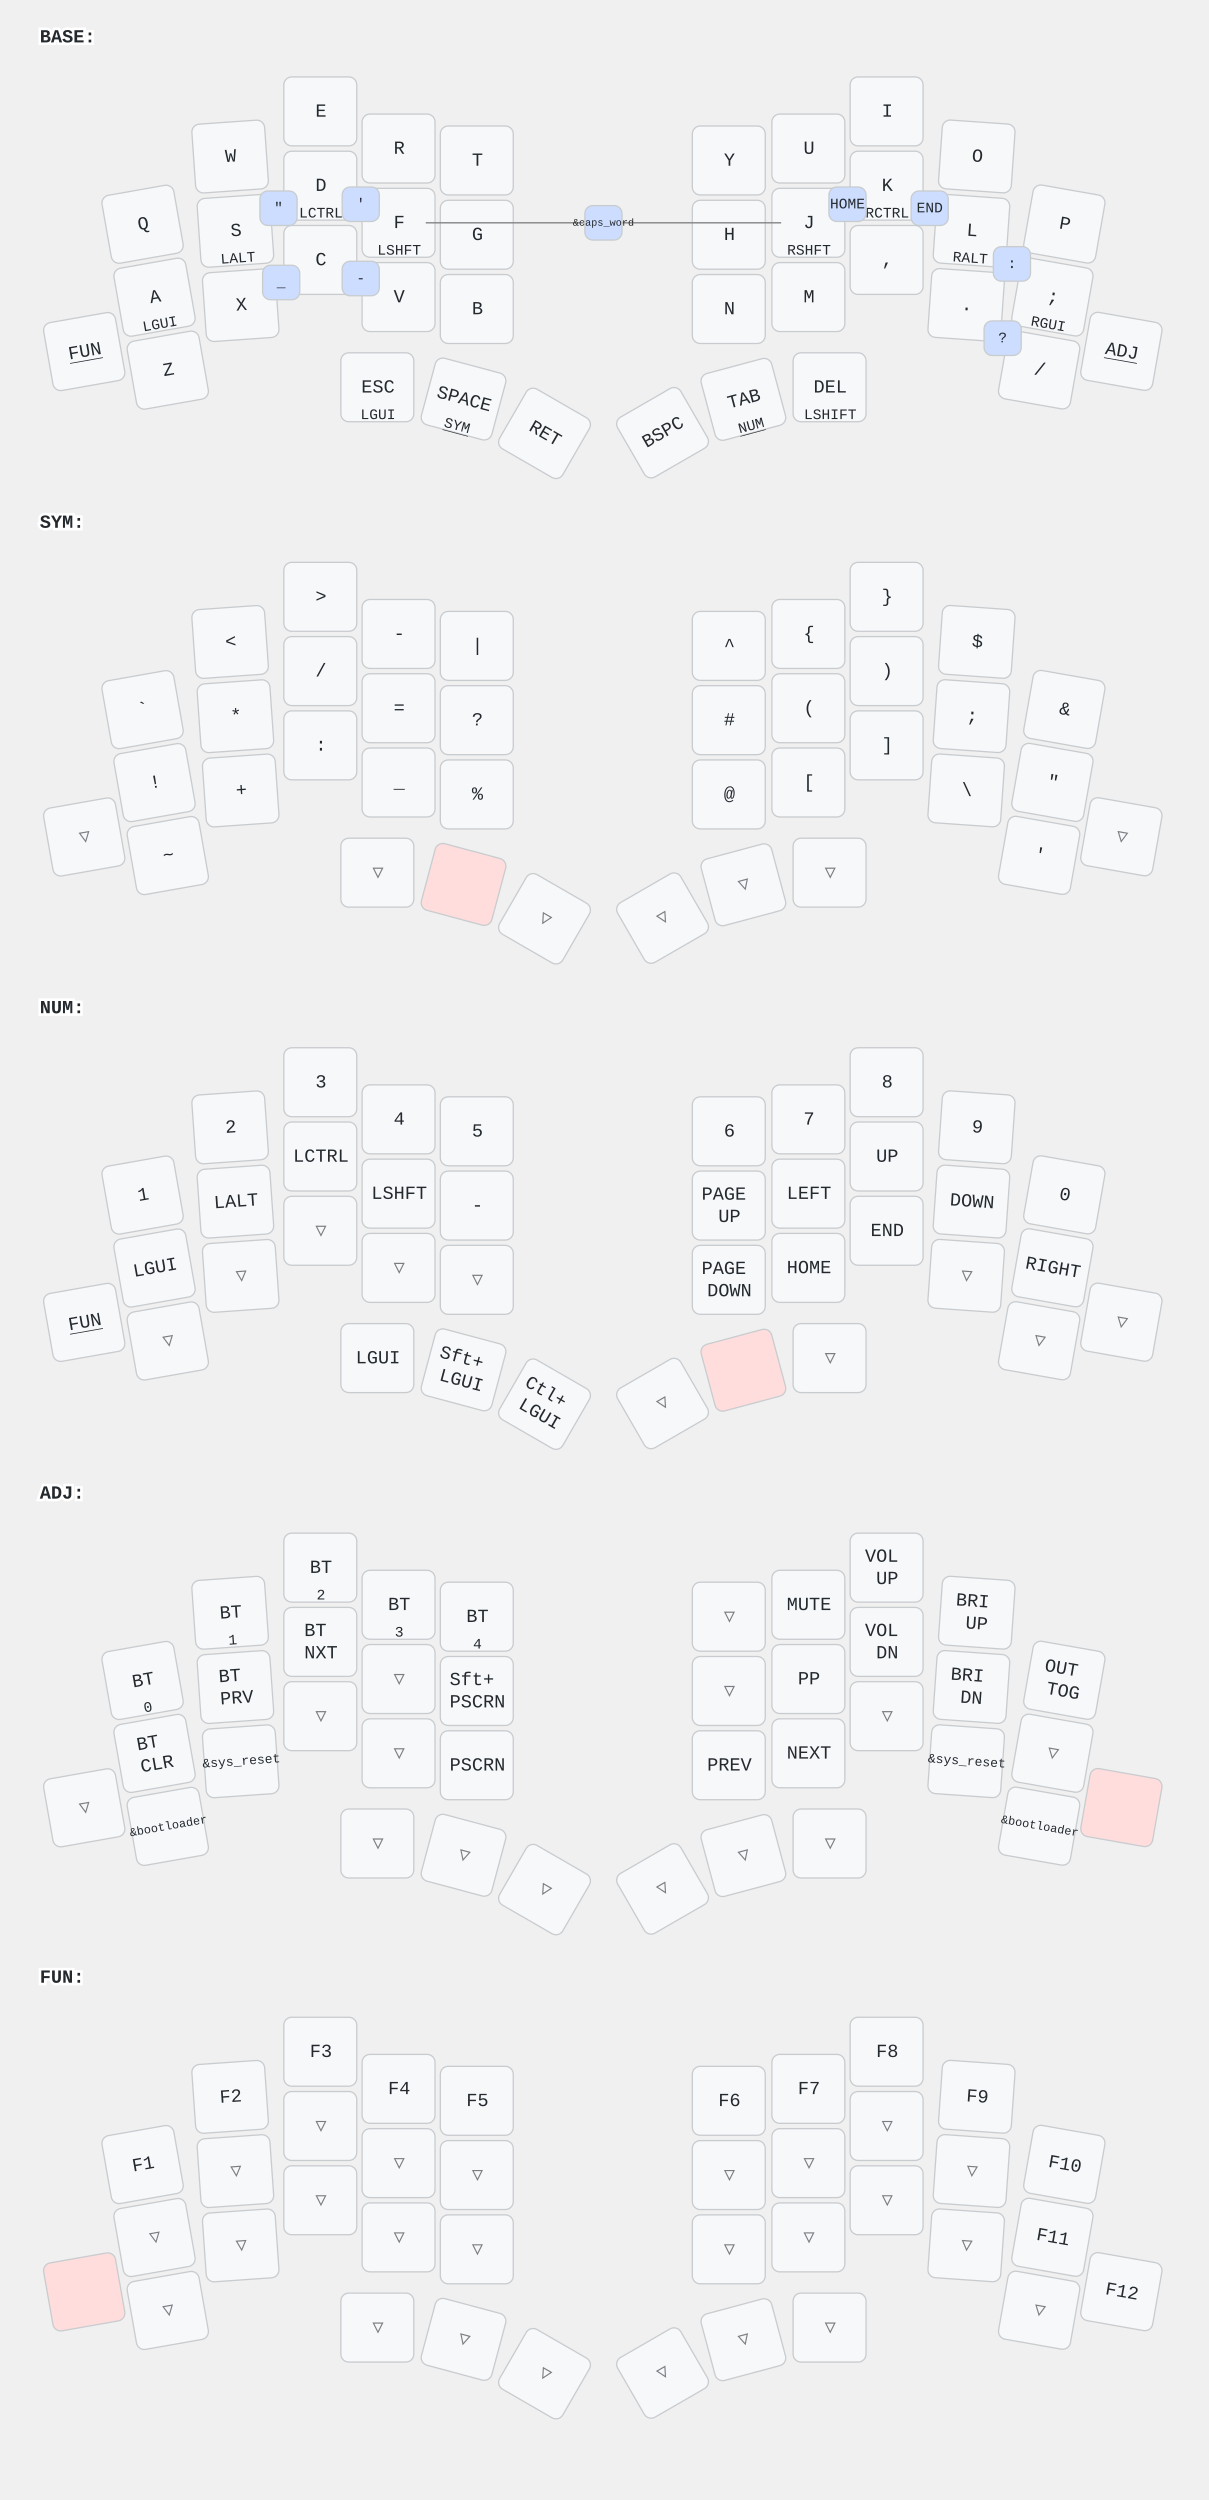
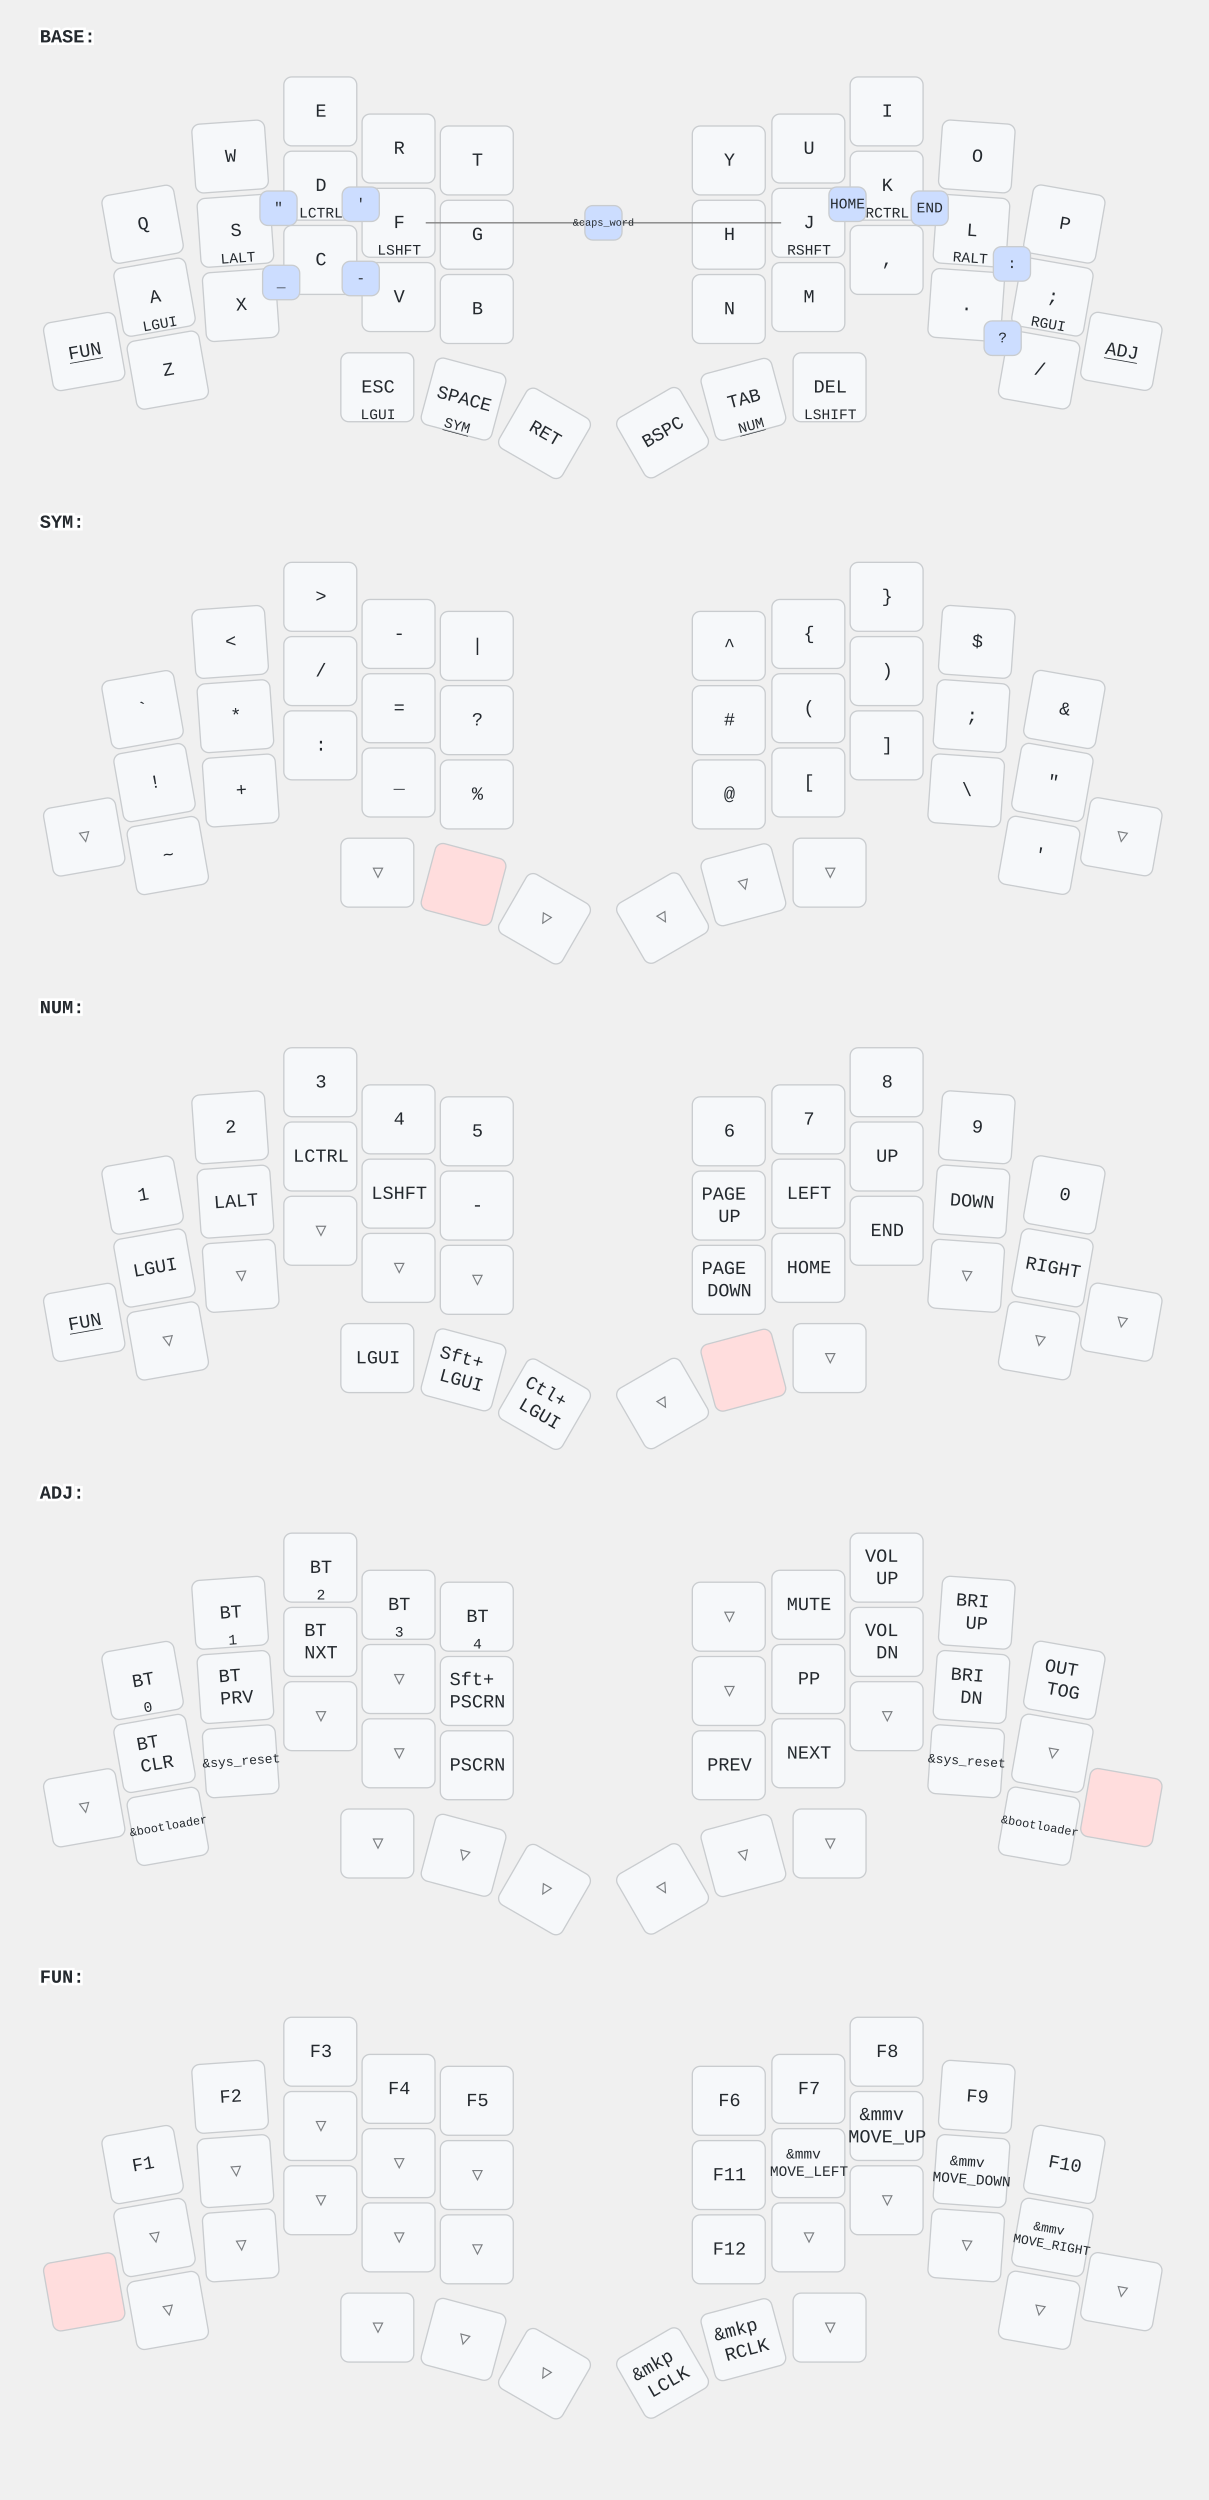
<svg xmlns="http://www.w3.org/2000/svg" width="911" height="1885" viewBox="0 0 911 1885" class="keymap">
  <style>/* inherit to force styles through use tags */
svg path {
    fill: inherit;
}

/* font and background color specifications */
svg.keymap {
    font-family: SFMono-Regular,Consolas,Liberation Mono,Menlo,monospace;
    font-size: 14px;
    font-kerning: normal;
    text-rendering: optimizeLegibility;
    fill: #24292e;
}

/* default key styling */
rect.key {
    fill: #f6f8fa;
}

rect.key, rect.combo {
    stroke: #c9cccf;
    stroke-width: 1;
}

/* default key side styling, only used is draw_key_sides is set */
rect.side {
    filter: brightness(90%);
}

/* color accent for combo boxes */
rect.combo, rect.combo-separate {
    fill: #cdf;
}

/* color accent for held keys */
rect.held, rect.combo.held {
    fill: #fdd;
}

/* color accent for ghost (optional) keys */
rect.ghost, rect.combo.ghost {
    stroke-dasharray: 4, 4;
    stroke-width: 2;
}

text {
    text-anchor: middle;
    dominant-baseline: middle;
}

/* styling for layer labels */
text.label {
    font-weight: bold;
    text-anchor: start;
    stroke: white;
    stroke-width: 4;
    paint-order: stroke;
}

/* styling for optional footer */
text.footer {
    text-anchor: end;
    dominant-baseline: auto;
    stroke: white;
    stroke-width: 4;
    paint-order: stroke;
}

/* styling for combo tap, and key non-tap label text */
text.combo, text.hold, text.shifted, text.left, text.right, text.tl, text.tr, text.bl, text.br {
    font-size: 11px;
}

text.hold, text.bl, text.br {
    text-anchor: middle;
    dominant-baseline: auto;
}

text.shifted, text.tl, text.tr {
    text-anchor: middle;
    dominant-baseline: hanging;
}

text.left, text.tl, text.bl {
    text-anchor: start;
}

text.right, text.tr, text.br {
    text-anchor: end;
}

text.layer-activator {
    text-decoration: underline;
}

/* styling for hold/shifted label text in combo box */
text.combo.hold, text.combo.shifted, text.combo.left, text.combo.right {
    font-size: 8px;
}

/* lighter symbol for transparent keys */
text.trans {
    fill: #7b7e81;
}

/* styling for combo dendrons */
path.combo {
    stroke-width: 1;
    stroke: gray;
    fill: none;
}

/* Start Tabler Icons Cleanup */
/* cannot use height/width with glyphs */
.icon-tabler &gt; path {
    fill: inherit;
    stroke: inherit;
    stroke-width: 2;
}
/* hide tabler's default box */
.icon-tabler &gt; path[stroke="none"][fill="none"] {
    visibility: hidden;
}
/* End Tabler Icons Cleanup */
</style>
  <g transform="translate(30, 0)" class="layer-BASE">
    <text x="0" y="28" class="label" id="BASE">BASE:</text>
    <g transform="translate(0, 56)">
      <g transform="translate(78, 113) rotate(-10.0)" class="key keypos-0">
        <rect rx="6" ry="6" x="-28" y="-26" width="55" height="52" class="key" />
        <text x="0" y="0" class="key tap">Q</text>
      </g>
      <g transform="translate(144, 62) rotate(-4.0)" class="key keypos-1">
        <rect rx="6" ry="6" x="-28" y="-26" width="55" height="52" class="key" />
        <text x="0" y="0" class="key tap">W</text>
      </g>
      <g transform="translate(212, 28)" class="key keypos-2">
        <rect rx="6" ry="6" x="-28" y="-26" width="55" height="52" class="key" />
        <text x="0" y="0" class="key tap">E</text>
      </g>
      <g transform="translate(271, 56)" class="key keypos-3">
        <rect rx="6" ry="6" x="-28" y="-26" width="55" height="52" class="key" />
        <text x="0" y="0" class="key tap">R</text>
      </g>
      <g transform="translate(330, 65)" class="key keypos-4">
        <rect rx="6" ry="6" x="-28" y="-26" width="55" height="52" class="key" />
        <text x="0" y="0" class="key tap">T</text>
      </g>
      <g transform="translate(520, 65)" class="key keypos-5">
        <rect rx="6" ry="6" x="-28" y="-26" width="55" height="52" class="key" />
        <text x="0" y="0" class="key tap">Y</text>
      </g>
      <g transform="translate(580, 56)" class="key keypos-6">
        <rect rx="6" ry="6" x="-28" y="-26" width="55" height="52" class="key" />
        <text x="0" y="0" class="key tap">U</text>
      </g>
      <g transform="translate(639, 28)" class="key keypos-7">
        <rect rx="6" ry="6" x="-28" y="-26" width="55" height="52" class="key" />
        <text x="0" y="0" class="key tap">I</text>
      </g>
      <g transform="translate(707, 62) rotate(4.0)" class="key keypos-8">
        <rect rx="6" ry="6" x="-28" y="-26" width="55" height="52" class="key" />
        <text x="0" y="0" class="key tap">O</text>
      </g>
      <g transform="translate(773, 113) rotate(10.0)" class="key keypos-9">
        <rect rx="6" ry="6" x="-28" y="-26" width="55" height="52" class="key" />
        <text x="0" y="0" class="key tap">P</text>
      </g>
      <g transform="translate(87, 168) rotate(-10.0)" class="key keypos-10">
        <rect rx="6" ry="6" x="-28" y="-26" width="55" height="52" class="key" />
        <text x="0" y="0" class="key tap">A</text>
        <text x="0" y="24" class="key hold">LGUI</text>
      </g>
      <g transform="translate(148, 118) rotate(-4.0)" class="key keypos-11">
        <rect rx="6" ry="6" x="-28" y="-26" width="55" height="52" class="key" />
        <text x="0" y="0" class="key tap">S</text>
        <text x="0" y="24" class="key hold">LALT</text>
      </g>
      <g transform="translate(212, 84)" class="key keypos-12">
        <rect rx="6" ry="6" x="-28" y="-26" width="55" height="52" class="key" />
        <text x="0" y="0" class="key tap">D</text>
        <text x="0" y="24" class="key hold">LCTRL</text>
      </g>
      <g transform="translate(271, 112)" class="key keypos-13">
        <rect rx="6" ry="6" x="-28" y="-26" width="55" height="52" class="key" />
        <text x="0" y="0" class="key tap">F</text>
        <text x="0" y="24" class="key hold">LSHFT</text>
      </g>
      <g transform="translate(330, 121)" class="key keypos-14">
        <rect rx="6" ry="6" x="-28" y="-26" width="55" height="52" class="key" />
        <text x="0" y="0" class="key tap">G</text>
      </g>
      <g transform="translate(520, 121)" class="key keypos-15">
        <rect rx="6" ry="6" x="-28" y="-26" width="55" height="52" class="key" />
        <text x="0" y="0" class="key tap">H</text>
      </g>
      <g transform="translate(580, 112)" class="key keypos-16">
        <rect rx="6" ry="6" x="-28" y="-26" width="55" height="52" class="key" />
        <text x="0" y="0" class="key tap">J</text>
        <text x="0" y="24" class="key hold">RSHFT</text>
      </g>
      <g transform="translate(639, 84)" class="key keypos-17">
        <rect rx="6" ry="6" x="-28" y="-26" width="55" height="52" class="key" />
        <text x="0" y="0" class="key tap">K</text>
        <text x="0" y="24" class="key hold">RCTRL</text>
      </g>
      <g transform="translate(703, 118) rotate(4.0)" class="key keypos-18">
        <rect rx="6" ry="6" x="-28" y="-26" width="55" height="52" class="key" />
        <text x="0" y="0" class="key tap">L</text>
        <text x="0" y="24" class="key hold">RALT</text>
      </g>
      <g transform="translate(764, 168) rotate(10.0)" class="key keypos-19">
        <rect rx="6" ry="6" x="-28" y="-26" width="55" height="52" class="key" />
        <text x="0" y="0" class="key tap">;</text>
        <text x="0" y="24" class="key hold">RGUI</text>
      </g>
      <g transform="translate(34, 209) rotate(-10.0)" class="key keypos-20">
        <rect rx="6" ry="6" x="-28" y="-26" width="55" height="52" class="key" />
        <a href="#FUN">
          <text x="0" y="0" class="key tap layer-activator">FUN</text>
        </a>
      </g>
      <g transform="translate(97, 223) rotate(-10.0)" class="key keypos-21">
        <rect rx="6" ry="6" x="-28" y="-26" width="55" height="52" class="key" />
        <text x="0" y="0" class="key tap">Z</text>
      </g>
      <g transform="translate(152, 174) rotate(-4.0)" class="key keypos-22">
        <rect rx="6" ry="6" x="-28" y="-26" width="55" height="52" class="key" />
        <text x="0" y="0" class="key tap">X</text>
      </g>
      <g transform="translate(212, 140)" class="key keypos-23">
        <rect rx="6" ry="6" x="-28" y="-26" width="55" height="52" class="key" />
        <text x="0" y="0" class="key tap">C</text>
      </g>
      <g transform="translate(271, 168)" class="key keypos-24">
        <rect rx="6" ry="6" x="-28" y="-26" width="55" height="52" class="key" />
        <text x="0" y="0" class="key tap">V</text>
      </g>
      <g transform="translate(330, 177)" class="key keypos-25">
        <rect rx="6" ry="6" x="-28" y="-26" width="55" height="52" class="key" />
        <text x="0" y="0" class="key tap">B</text>
      </g>
      <g transform="translate(520, 177)" class="key keypos-26">
        <rect rx="6" ry="6" x="-28" y="-26" width="55" height="52" class="key" />
        <text x="0" y="0" class="key tap">N</text>
      </g>
      <g transform="translate(580, 168)" class="key keypos-27">
        <rect rx="6" ry="6" x="-28" y="-26" width="55" height="52" class="key" />
        <text x="0" y="0" class="key tap">M</text>
      </g>
      <g transform="translate(639, 140)" class="key keypos-28">
        <rect rx="6" ry="6" x="-28" y="-26" width="55" height="52" class="key" />
        <text x="0" y="0" class="key tap">,</text>
      </g>
      <g transform="translate(699, 174) rotate(4.0)" class="key keypos-29">
        <rect rx="6" ry="6" x="-28" y="-26" width="55" height="52" class="key" />
        <text x="0" y="0" class="key tap">.</text>
      </g>
      <g transform="translate(754, 223) rotate(10.0)" class="key keypos-30">
        <rect rx="6" ry="6" x="-28" y="-26" width="55" height="52" class="key" />
        <text x="0" y="0" class="key tap">/</text>
      </g>
      <g transform="translate(816, 209) rotate(10.0)" class="key keypos-31">
        <rect rx="6" ry="6" x="-28" y="-26" width="55" height="52" class="key" />
        <a href="#ADJ">
          <text x="0" y="0" class="key tap layer-activator">ADJ</text>
        </a>
      </g>
      <g transform="translate(255, 236)" class="key keypos-32">
        <rect rx="6" ry="6" x="-28" y="-26" width="55" height="52" class="key" />
        <text x="0" y="0" class="key tap">ESC</text>
        <text x="0" y="24" class="key hold">LGUI</text>
      </g>
      <g transform="translate(320, 245) rotate(15.0)" class="key keypos-33">
        <rect rx="6" ry="6" x="-28" y="-26" width="55" height="52" class="key" />
        <text x="0" y="0" class="key tap">SPACE</text>
        <a href="#SYM">
          <text x="0" y="24" class="key hold layer-activator">SYM</text>
        </a>
      </g>
      <g transform="translate(381, 271) rotate(30.0)" class="key keypos-34">
        <rect rx="6" ry="6" x="-28" y="-26" width="55" height="52" class="key" />
        <text x="0" y="0" class="key tap">RET</text>
      </g>
      <g transform="translate(470, 270) rotate(-30.0)" class="key keypos-35">
        <rect rx="6" ry="6" x="-28" y="-26" width="55" height="52" class="key" />
        <text x="0" y="0" class="key tap">BSPC</text>
      </g>
      <g transform="translate(531, 245) rotate(-15.0)" class="key keypos-36">
        <rect rx="6" ry="6" x="-28" y="-26" width="55" height="52" class="key" />
        <text x="0" y="0" class="key tap">TAB</text>
        <a href="#NUM">
          <text x="0" y="24" class="key hold layer-activator">NUM</text>
        </a>
      </g>
      <g transform="translate(596, 236)" class="key keypos-37">
        <rect rx="6" ry="6" x="-28" y="-26" width="55" height="52" class="key" />
        <text x="0" y="0" class="key tap">DEL</text>
        <text x="0" y="24" class="key hold">LSHIFT</text>
      </g>
      <g class="combo combopos-0">
        <path d="M425,112 l-134,0" class="combo" />
        <path d="M425,112 l134,0" class="combo" />
        <rect rx="6" ry="6" x="411" y="99" width="28" height="26" class="combo" />
        <text x="425" y="112" class="combo tap">
          <tspan style="font-size: 70%">&amp;caps_word</tspan>
        </text>
      </g>
      <g class="combo combopos-1">
        <rect rx="6" ry="6" x="168" y="144" width="28" height="26" class="combo" />
        <text x="182" y="157" class="combo tap">_</text>
      </g>
      <g class="combo combopos-2">
        <rect rx="6" ry="6" x="228" y="141" width="28" height="26" class="combo" />
        <text x="242" y="154" class="combo tap">-</text>
      </g>
      <g class="combo combopos-3">
        <rect rx="6" ry="6" x="719" y="130" width="28" height="26" class="combo" />
        <text x="733" y="143" class="combo tap">:</text>
      </g>
      <g class="combo combopos-4">
        <rect rx="6" ry="6" x="712" y="186" width="28" height="26" class="combo" />
        <text x="726" y="199" class="combo tap">?</text>
      </g>
      <g class="combo combopos-5">
        <rect rx="6" ry="6" x="595" y="85" width="28" height="26" class="combo" />
        <text x="609" y="98" class="combo tap">HOME</text>
      </g>
      <g class="combo combopos-6">
        <rect rx="6" ry="6" x="657" y="88" width="28" height="26" class="combo" />
        <text x="671" y="101" class="combo tap">END</text>
      </g>
      <g class="combo combopos-7">
        <rect rx="6" ry="6" x="228" y="85" width="28" height="26" class="combo" />
        <text x="242" y="98" class="combo tap">'</text>
      </g>
      <g class="combo combopos-8">
        <rect rx="6" ry="6" x="166" y="88" width="28" height="26" class="combo" />
        <text x="180" y="101" class="combo tap">"</text>
      </g>
    </g>
  </g>
  <g transform="translate(30, 366)" class="layer-SYM">
    <text x="0" y="28" class="label" id="SYM">SYM:</text>
    <g transform="translate(0, 56)">
      <g transform="translate(78, 113) rotate(-10.0)" class="key keypos-0">
        <rect rx="6" ry="6" x="-28" y="-26" width="55" height="52" class="key" />
        <text x="0" y="0" class="key tap">`</text>
      </g>
      <g transform="translate(144, 62) rotate(-4.0)" class="key keypos-1">
        <rect rx="6" ry="6" x="-28" y="-26" width="55" height="52" class="key" />
        <text x="0" y="0" class="key tap">&lt;</text>
      </g>
      <g transform="translate(212, 28)" class="key keypos-2">
        <rect rx="6" ry="6" x="-28" y="-26" width="55" height="52" class="key" />
        <text x="0" y="0" class="key tap">&gt;</text>
      </g>
      <g transform="translate(271, 56)" class="key keypos-3">
        <rect rx="6" ry="6" x="-28" y="-26" width="55" height="52" class="key" />
        <text x="0" y="0" class="key tap">-</text>
      </g>
      <g transform="translate(330, 65)" class="key keypos-4">
        <rect rx="6" ry="6" x="-28" y="-26" width="55" height="52" class="key" />
        <text x="0" y="0" class="key tap">|</text>
      </g>
      <g transform="translate(520, 65)" class="key keypos-5">
        <rect rx="6" ry="6" x="-28" y="-26" width="55" height="52" class="key" />
        <text x="0" y="0" class="key tap">^</text>
      </g>
      <g transform="translate(580, 56)" class="key keypos-6">
        <rect rx="6" ry="6" x="-28" y="-26" width="55" height="52" class="key" />
        <text x="0" y="0" class="key tap">{</text>
      </g>
      <g transform="translate(639, 28)" class="key keypos-7">
        <rect rx="6" ry="6" x="-28" y="-26" width="55" height="52" class="key" />
        <text x="0" y="0" class="key tap">}</text>
      </g>
      <g transform="translate(707, 62) rotate(4.0)" class="key keypos-8">
        <rect rx="6" ry="6" x="-28" y="-26" width="55" height="52" class="key" />
        <text x="0" y="0" class="key tap">$</text>
      </g>
      <g transform="translate(773, 113) rotate(10.0)" class="key keypos-9">
        <rect rx="6" ry="6" x="-28" y="-26" width="55" height="52" class="key" />
        <text x="0" y="0" class="key tap">&amp;</text>
      </g>
      <g transform="translate(87, 168) rotate(-10.0)" class="key keypos-10">
        <rect rx="6" ry="6" x="-28" y="-26" width="55" height="52" class="key" />
        <text x="0" y="0" class="key tap">!</text>
      </g>
      <g transform="translate(148, 118) rotate(-4.0)" class="key keypos-11">
        <rect rx="6" ry="6" x="-28" y="-26" width="55" height="52" class="key" />
        <text x="0" y="0" class="key tap">*</text>
      </g>
      <g transform="translate(212, 84)" class="key keypos-12">
        <rect rx="6" ry="6" x="-28" y="-26" width="55" height="52" class="key" />
        <text x="0" y="0" class="key tap">/</text>
      </g>
      <g transform="translate(271, 112)" class="key keypos-13">
        <rect rx="6" ry="6" x="-28" y="-26" width="55" height="52" class="key" />
        <text x="0" y="0" class="key tap">=</text>
      </g>
      <g transform="translate(330, 121)" class="key keypos-14">
        <rect rx="6" ry="6" x="-28" y="-26" width="55" height="52" class="key" />
        <text x="0" y="0" class="key tap">?</text>
      </g>
      <g transform="translate(520, 121)" class="key keypos-15">
        <rect rx="6" ry="6" x="-28" y="-26" width="55" height="52" class="key" />
        <text x="0" y="0" class="key tap">#</text>
      </g>
      <g transform="translate(580, 112)" class="key keypos-16">
        <rect rx="6" ry="6" x="-28" y="-26" width="55" height="52" class="key" />
        <text x="0" y="0" class="key tap">(</text>
      </g>
      <g transform="translate(639, 84)" class="key keypos-17">
        <rect rx="6" ry="6" x="-28" y="-26" width="55" height="52" class="key" />
        <text x="0" y="0" class="key tap">)</text>
      </g>
      <g transform="translate(703, 118) rotate(4.0)" class="key keypos-18">
        <rect rx="6" ry="6" x="-28" y="-26" width="55" height="52" class="key" />
        <text x="0" y="0" class="key tap">;</text>
      </g>
      <g transform="translate(764, 168) rotate(10.0)" class="key keypos-19">
        <rect rx="6" ry="6" x="-28" y="-26" width="55" height="52" class="key" />
        <text x="0" y="0" class="key tap">"</text>
      </g>
      <g transform="translate(34, 209) rotate(-10.0)" class="key trans keypos-20">
        <rect rx="6" ry="6" x="-28" y="-26" width="55" height="52" class="key trans" />
        <text x="0" y="0" class="key trans tap">▽</text>
      </g>
      <g transform="translate(97, 223) rotate(-10.0)" class="key keypos-21">
        <rect rx="6" ry="6" x="-28" y="-26" width="55" height="52" class="key" />
        <text x="0" y="0" class="key tap">~</text>
      </g>
      <g transform="translate(152, 174) rotate(-4.0)" class="key keypos-22">
        <rect rx="6" ry="6" x="-28" y="-26" width="55" height="52" class="key" />
        <text x="0" y="0" class="key tap">+</text>
      </g>
      <g transform="translate(212, 140)" class="key keypos-23">
        <rect rx="6" ry="6" x="-28" y="-26" width="55" height="52" class="key" />
        <text x="0" y="0" class="key tap">:</text>
      </g>
      <g transform="translate(271, 168)" class="key keypos-24">
        <rect rx="6" ry="6" x="-28" y="-26" width="55" height="52" class="key" />
        <text x="0" y="0" class="key tap">_</text>
      </g>
      <g transform="translate(330, 177)" class="key keypos-25">
        <rect rx="6" ry="6" x="-28" y="-26" width="55" height="52" class="key" />
        <text x="0" y="0" class="key tap">%</text>
      </g>
      <g transform="translate(520, 177)" class="key keypos-26">
        <rect rx="6" ry="6" x="-28" y="-26" width="55" height="52" class="key" />
        <text x="0" y="0" class="key tap">@</text>
      </g>
      <g transform="translate(580, 168)" class="key keypos-27">
        <rect rx="6" ry="6" x="-28" y="-26" width="55" height="52" class="key" />
        <text x="0" y="0" class="key tap">[</text>
      </g>
      <g transform="translate(639, 140)" class="key keypos-28">
        <rect rx="6" ry="6" x="-28" y="-26" width="55" height="52" class="key" />
        <text x="0" y="0" class="key tap">]</text>
      </g>
      <g transform="translate(699, 174) rotate(4.0)" class="key keypos-29">
        <rect rx="6" ry="6" x="-28" y="-26" width="55" height="52" class="key" />
        <text x="0" y="0" class="key tap">\</text>
      </g>
      <g transform="translate(754, 223) rotate(10.0)" class="key keypos-30">
        <rect rx="6" ry="6" x="-28" y="-26" width="55" height="52" class="key" />
        <text x="0" y="0" class="key tap">'</text>
      </g>
      <g transform="translate(816, 209) rotate(10.0)" class="key trans keypos-31">
        <rect rx="6" ry="6" x="-28" y="-26" width="55" height="52" class="key trans" />
        <text x="0" y="0" class="key trans tap">▽</text>
      </g>
      <g transform="translate(255, 236)" class="key trans keypos-32">
        <rect rx="6" ry="6" x="-28" y="-26" width="55" height="52" class="key trans" />
        <text x="0" y="0" class="key trans tap">▽</text>
      </g>
      <g transform="translate(320, 245) rotate(15.0)" class="key held keypos-33">
        <rect rx="6" ry="6" x="-28" y="-26" width="55" height="52" class="key held" />
      </g>
      <g transform="translate(381, 271) rotate(30.0)" class="key trans keypos-34">
        <rect rx="6" ry="6" x="-28" y="-26" width="55" height="52" class="key trans" />
        <text x="0" y="0" class="key trans tap">▽</text>
      </g>
      <g transform="translate(470, 270) rotate(-30.0)" class="key trans keypos-35">
        <rect rx="6" ry="6" x="-28" y="-26" width="55" height="52" class="key trans" />
        <text x="0" y="0" class="key trans tap">▽</text>
      </g>
      <g transform="translate(531, 245) rotate(-15.0)" class="key trans keypos-36">
        <rect rx="6" ry="6" x="-28" y="-26" width="55" height="52" class="key trans" />
        <text x="0" y="0" class="key trans tap">▽</text>
      </g>
      <g transform="translate(596, 236)" class="key trans keypos-37">
        <rect rx="6" ry="6" x="-28" y="-26" width="55" height="52" class="key trans" />
        <text x="0" y="0" class="key trans tap">▽</text>
      </g>
    </g>
  </g>
  <g transform="translate(30, 732)" class="layer-NUM">
    <text x="0" y="28" class="label" id="NUM">NUM:</text>
    <g transform="translate(0, 56)">
      <g transform="translate(78, 113) rotate(-10.0)" class="key keypos-0">
        <rect rx="6" ry="6" x="-28" y="-26" width="55" height="52" class="key" />
        <text x="0" y="0" class="key tap">1</text>
      </g>
      <g transform="translate(144, 62) rotate(-4.0)" class="key keypos-1">
        <rect rx="6" ry="6" x="-28" y="-26" width="55" height="52" class="key" />
        <text x="0" y="0" class="key tap">2</text>
      </g>
      <g transform="translate(212, 28)" class="key keypos-2">
        <rect rx="6" ry="6" x="-28" y="-26" width="55" height="52" class="key" />
        <text x="0" y="0" class="key tap">3</text>
      </g>
      <g transform="translate(271, 56)" class="key keypos-3">
        <rect rx="6" ry="6" x="-28" y="-26" width="55" height="52" class="key" />
        <text x="0" y="0" class="key tap">4</text>
      </g>
      <g transform="translate(330, 65)" class="key keypos-4">
        <rect rx="6" ry="6" x="-28" y="-26" width="55" height="52" class="key" />
        <text x="0" y="0" class="key tap">5</text>
      </g>
      <g transform="translate(520, 65)" class="key keypos-5">
        <rect rx="6" ry="6" x="-28" y="-26" width="55" height="52" class="key" />
        <text x="0" y="0" class="key tap">6</text>
      </g>
      <g transform="translate(580, 56)" class="key keypos-6">
        <rect rx="6" ry="6" x="-28" y="-26" width="55" height="52" class="key" />
        <text x="0" y="0" class="key tap">7</text>
      </g>
      <g transform="translate(639, 28)" class="key keypos-7">
        <rect rx="6" ry="6" x="-28" y="-26" width="55" height="52" class="key" />
        <text x="0" y="0" class="key tap">8</text>
      </g>
      <g transform="translate(707, 62) rotate(4.0)" class="key keypos-8">
        <rect rx="6" ry="6" x="-28" y="-26" width="55" height="52" class="key" />
        <text x="0" y="0" class="key tap">9</text>
      </g>
      <g transform="translate(773, 113) rotate(10.0)" class="key keypos-9">
        <rect rx="6" ry="6" x="-28" y="-26" width="55" height="52" class="key" />
        <text x="0" y="0" class="key tap">0</text>
      </g>
      <g transform="translate(87, 168) rotate(-10.0)" class="key keypos-10">
        <rect rx="6" ry="6" x="-28" y="-26" width="55" height="52" class="key" />
        <text x="0" y="0" class="key tap">LGUI</text>
      </g>
      <g transform="translate(148, 118) rotate(-4.0)" class="key keypos-11">
        <rect rx="6" ry="6" x="-28" y="-26" width="55" height="52" class="key" />
        <text x="0" y="0" class="key tap">LALT</text>
      </g>
      <g transform="translate(212, 84)" class="key keypos-12">
        <rect rx="6" ry="6" x="-28" y="-26" width="55" height="52" class="key" />
        <text x="0" y="0" class="key tap">LCTRL</text>
      </g>
      <g transform="translate(271, 112)" class="key keypos-13">
        <rect rx="6" ry="6" x="-28" y="-26" width="55" height="52" class="key" />
        <text x="0" y="0" class="key tap">LSHFT</text>
      </g>
      <g transform="translate(330, 121)" class="key keypos-14">
        <rect rx="6" ry="6" x="-28" y="-26" width="55" height="52" class="key" />
        <text x="0" y="0" class="key tap">-</text>
      </g>
      <g transform="translate(520, 121)" class="key keypos-15">
        <rect rx="6" ry="6" x="-28" y="-26" width="55" height="52" class="key" />
        <text x="0" y="0" class="key tap">
          <tspan x="0" dy="-0.6em">PAGE</tspan>
          <tspan x="0" dy="1.2em">UP</tspan>
        </text>
      </g>
      <g transform="translate(580, 112)" class="key keypos-16">
        <rect rx="6" ry="6" x="-28" y="-26" width="55" height="52" class="key" />
        <text x="0" y="0" class="key tap">LEFT</text>
      </g>
      <g transform="translate(639, 84)" class="key keypos-17">
        <rect rx="6" ry="6" x="-28" y="-26" width="55" height="52" class="key" />
        <text x="0" y="0" class="key tap">UP</text>
      </g>
      <g transform="translate(703, 118) rotate(4.0)" class="key keypos-18">
        <rect rx="6" ry="6" x="-28" y="-26" width="55" height="52" class="key" />
        <text x="0" y="0" class="key tap">DOWN</text>
      </g>
      <g transform="translate(764, 168) rotate(10.0)" class="key keypos-19">
        <rect rx="6" ry="6" x="-28" y="-26" width="55" height="52" class="key" />
        <text x="0" y="0" class="key tap">RIGHT</text>
      </g>
      <g transform="translate(34, 209) rotate(-10.0)" class="key keypos-20">
        <rect rx="6" ry="6" x="-28" y="-26" width="55" height="52" class="key" />
        <a href="#FUN">
          <text x="0" y="0" class="key tap layer-activator">FUN</text>
        </a>
      </g>
      <g transform="translate(97, 223) rotate(-10.0)" class="key trans keypos-21">
        <rect rx="6" ry="6" x="-28" y="-26" width="55" height="52" class="key trans" />
        <text x="0" y="0" class="key trans tap">▽</text>
      </g>
      <g transform="translate(152, 174) rotate(-4.0)" class="key trans keypos-22">
        <rect rx="6" ry="6" x="-28" y="-26" width="55" height="52" class="key trans" />
        <text x="0" y="0" class="key trans tap">▽</text>
      </g>
      <g transform="translate(212, 140)" class="key trans keypos-23">
        <rect rx="6" ry="6" x="-28" y="-26" width="55" height="52" class="key trans" />
        <text x="0" y="0" class="key trans tap">▽</text>
      </g>
      <g transform="translate(271, 168)" class="key trans keypos-24">
        <rect rx="6" ry="6" x="-28" y="-26" width="55" height="52" class="key trans" />
        <text x="0" y="0" class="key trans tap">▽</text>
      </g>
      <g transform="translate(330, 177)" class="key trans keypos-25">
        <rect rx="6" ry="6" x="-28" y="-26" width="55" height="52" class="key trans" />
        <text x="0" y="0" class="key trans tap">▽</text>
      </g>
      <g transform="translate(520, 177)" class="key keypos-26">
        <rect rx="6" ry="6" x="-28" y="-26" width="55" height="52" class="key" />
        <text x="0" y="0" class="key tap">
          <tspan x="0" dy="-0.6em">PAGE</tspan>
          <tspan x="0" dy="1.2em">DOWN</tspan>
        </text>
      </g>
      <g transform="translate(580, 168)" class="key keypos-27">
        <rect rx="6" ry="6" x="-28" y="-26" width="55" height="52" class="key" />
        <text x="0" y="0" class="key tap">HOME</text>
      </g>
      <g transform="translate(639, 140)" class="key keypos-28">
        <rect rx="6" ry="6" x="-28" y="-26" width="55" height="52" class="key" />
        <text x="0" y="0" class="key tap">END</text>
      </g>
      <g transform="translate(699, 174) rotate(4.0)" class="key trans keypos-29">
        <rect rx="6" ry="6" x="-28" y="-26" width="55" height="52" class="key trans" />
        <text x="0" y="0" class="key trans tap">▽</text>
      </g>
      <g transform="translate(754, 223) rotate(10.0)" class="key trans keypos-30">
        <rect rx="6" ry="6" x="-28" y="-26" width="55" height="52" class="key trans" />
        <text x="0" y="0" class="key trans tap">▽</text>
      </g>
      <g transform="translate(816, 209) rotate(10.0)" class="key trans keypos-31">
        <rect rx="6" ry="6" x="-28" y="-26" width="55" height="52" class="key trans" />
        <text x="0" y="0" class="key trans tap">▽</text>
      </g>
      <g transform="translate(255, 236)" class="key keypos-32">
        <rect rx="6" ry="6" x="-28" y="-26" width="55" height="52" class="key" />
        <text x="0" y="0" class="key tap">LGUI</text>
      </g>
      <g transform="translate(320, 245) rotate(15.0)" class="key keypos-33">
        <rect rx="6" ry="6" x="-28" y="-26" width="55" height="52" class="key" />
        <text x="0" y="0" class="key tap">
          <tspan x="0" dy="-0.6em">Sft+</tspan>
          <tspan x="0" dy="1.2em">LGUI</tspan>
        </text>
      </g>
      <g transform="translate(381, 271) rotate(30.0)" class="key keypos-34">
        <rect rx="6" ry="6" x="-28" y="-26" width="55" height="52" class="key" />
        <text x="0" y="0" class="key tap">
          <tspan x="0" dy="-0.6em">Ctl+</tspan>
          <tspan x="0" dy="1.2em">LGUI</tspan>
        </text>
      </g>
      <g transform="translate(470, 270) rotate(-30.0)" class="key trans keypos-35">
        <rect rx="6" ry="6" x="-28" y="-26" width="55" height="52" class="key trans" />
        <text x="0" y="0" class="key trans tap">▽</text>
      </g>
      <g transform="translate(531, 245) rotate(-15.0)" class="key held keypos-36">
        <rect rx="6" ry="6" x="-28" y="-26" width="55" height="52" class="key held" />
      </g>
      <g transform="translate(596, 236)" class="key trans keypos-37">
        <rect rx="6" ry="6" x="-28" y="-26" width="55" height="52" class="key trans" />
        <text x="0" y="0" class="key trans tap">▽</text>
      </g>
    </g>
  </g>
  <g transform="translate(30, 1098)" class="layer-ADJ">
    <text x="0" y="28" class="label" id="ADJ">ADJ:</text>
    <g transform="translate(0, 56)">
      <g transform="translate(78, 113) rotate(-10.0)" class="key keypos-0">
        <rect rx="6" ry="6" x="-28" y="-26" width="55" height="52" class="key" />
        <text x="0" y="0" class="key tap">BT</text>
        <text x="0" y="24" class="key hold">0</text>
      </g>
      <g transform="translate(144, 62) rotate(-4.0)" class="key keypos-1">
        <rect rx="6" ry="6" x="-28" y="-26" width="55" height="52" class="key" />
        <text x="0" y="0" class="key tap">BT</text>
        <text x="0" y="24" class="key hold">1</text>
      </g>
      <g transform="translate(212, 28)" class="key keypos-2">
        <rect rx="6" ry="6" x="-28" y="-26" width="55" height="52" class="key" />
        <text x="0" y="0" class="key tap">BT</text>
        <text x="0" y="24" class="key hold">2</text>
      </g>
      <g transform="translate(271, 56)" class="key keypos-3">
        <rect rx="6" ry="6" x="-28" y="-26" width="55" height="52" class="key" />
        <text x="0" y="0" class="key tap">BT</text>
        <text x="0" y="24" class="key hold">3</text>
      </g>
      <g transform="translate(330, 65)" class="key keypos-4">
        <rect rx="6" ry="6" x="-28" y="-26" width="55" height="52" class="key" />
        <text x="0" y="0" class="key tap">BT</text>
        <text x="0" y="24" class="key hold">4</text>
      </g>
      <g transform="translate(520, 65)" class="key trans keypos-5">
        <rect rx="6" ry="6" x="-28" y="-26" width="55" height="52" class="key trans" />
        <text x="0" y="0" class="key trans tap">▽</text>
      </g>
      <g transform="translate(580, 56)" class="key keypos-6">
        <rect rx="6" ry="6" x="-28" y="-26" width="55" height="52" class="key" />
        <text x="0" y="0" class="key tap">MUTE</text>
      </g>
      <g transform="translate(639, 28)" class="key keypos-7">
        <rect rx="6" ry="6" x="-28" y="-26" width="55" height="52" class="key" />
        <text x="0" y="0" class="key tap">
          <tspan x="0" dy="-0.6em">VOL</tspan>
          <tspan x="0" dy="1.2em">UP</tspan>
        </text>
      </g>
      <g transform="translate(707, 62) rotate(4.0)" class="key keypos-8">
        <rect rx="6" ry="6" x="-28" y="-26" width="55" height="52" class="key" />
        <text x="0" y="0" class="key tap">
          <tspan x="0" dy="-0.6em">BRI</tspan>
          <tspan x="0" dy="1.2em">UP</tspan>
        </text>
      </g>
      <g transform="translate(773, 113) rotate(10.0)" class="key keypos-9">
        <rect rx="6" ry="6" x="-28" y="-26" width="55" height="52" class="key" />
        <text x="0" y="0" class="key tap">
          <tspan x="0" dy="-0.6em">OUT</tspan>
          <tspan x="0" dy="1.2em">TOG</tspan>
        </text>
      </g>
      <g transform="translate(87, 168) rotate(-10.0)" class="key keypos-10">
        <rect rx="6" ry="6" x="-28" y="-26" width="55" height="52" class="key" />
        <text x="0" y="0" class="key tap">
          <tspan x="0" dy="-0.6em">BT</tspan>
          <tspan x="0" dy="1.2em">CLR</tspan>
        </text>
      </g>
      <g transform="translate(148, 118) rotate(-4.0)" class="key keypos-11">
        <rect rx="6" ry="6" x="-28" y="-26" width="55" height="52" class="key" />
        <text x="0" y="0" class="key tap">
          <tspan x="0" dy="-0.6em">BT</tspan>
          <tspan x="0" dy="1.2em">PRV</tspan>
        </text>
      </g>
      <g transform="translate(212, 84)" class="key keypos-12">
        <rect rx="6" ry="6" x="-28" y="-26" width="55" height="52" class="key" />
        <text x="0" y="0" class="key tap">
          <tspan x="0" dy="-0.6em">BT</tspan>
          <tspan x="0" dy="1.2em">NXT</tspan>
        </text>
      </g>
      <g transform="translate(271, 112)" class="key trans keypos-13">
        <rect rx="6" ry="6" x="-28" y="-26" width="55" height="52" class="key trans" />
        <text x="0" y="0" class="key trans tap">▽</text>
      </g>
      <g transform="translate(330, 121)" class="key keypos-14">
        <rect rx="6" ry="6" x="-28" y="-26" width="55" height="52" class="key" />
        <text x="0" y="0" class="key tap">
          <tspan x="0" dy="-0.6em">Sft+</tspan>
          <tspan x="0" dy="1.2em">PSCRN</tspan>
        </text>
      </g>
      <g transform="translate(520, 121)" class="key trans keypos-15">
        <rect rx="6" ry="6" x="-28" y="-26" width="55" height="52" class="key trans" />
        <text x="0" y="0" class="key trans tap">▽</text>
      </g>
      <g transform="translate(580, 112)" class="key keypos-16">
        <rect rx="6" ry="6" x="-28" y="-26" width="55" height="52" class="key" />
        <text x="0" y="0" class="key tap">PP</text>
      </g>
      <g transform="translate(639, 84)" class="key keypos-17">
        <rect rx="6" ry="6" x="-28" y="-26" width="55" height="52" class="key" />
        <text x="0" y="0" class="key tap">
          <tspan x="0" dy="-0.6em">VOL</tspan>
          <tspan x="0" dy="1.2em">DN</tspan>
        </text>
      </g>
      <g transform="translate(703, 118) rotate(4.0)" class="key keypos-18">
        <rect rx="6" ry="6" x="-28" y="-26" width="55" height="52" class="key" />
        <text x="0" y="0" class="key tap">
          <tspan x="0" dy="-0.6em">BRI</tspan>
          <tspan x="0" dy="1.2em">DN</tspan>
        </text>
      </g>
      <g transform="translate(764, 168) rotate(10.0)" class="key trans keypos-19">
        <rect rx="6" ry="6" x="-28" y="-26" width="55" height="52" class="key trans" />
        <text x="0" y="0" class="key trans tap">▽</text>
      </g>
      <g transform="translate(34, 209) rotate(-10.0)" class="key trans keypos-20">
        <rect rx="6" ry="6" x="-28" y="-26" width="55" height="52" class="key trans" />
        <text x="0" y="0" class="key trans tap">▽</text>
      </g>
      <g transform="translate(97, 223) rotate(-10.0)" class="key keypos-21">
        <rect rx="6" ry="6" x="-28" y="-26" width="55" height="52" class="key" />
        <text x="0" y="0" class="key tap">
          <tspan style="font-size: 64%">&amp;bootloader</tspan>
        </text>
      </g>
      <g transform="translate(152, 174) rotate(-4.0)" class="key keypos-22">
        <rect rx="6" ry="6" x="-28" y="-26" width="55" height="52" class="key" />
        <text x="0" y="0" class="key tap">
          <tspan style="font-size: 70%">&amp;sys_reset</tspan>
        </text>
      </g>
      <g transform="translate(212, 140)" class="key trans keypos-23">
        <rect rx="6" ry="6" x="-28" y="-26" width="55" height="52" class="key trans" />
        <text x="0" y="0" class="key trans tap">▽</text>
      </g>
      <g transform="translate(271, 168)" class="key trans keypos-24">
        <rect rx="6" ry="6" x="-28" y="-26" width="55" height="52" class="key trans" />
        <text x="0" y="0" class="key trans tap">▽</text>
      </g>
      <g transform="translate(330, 177)" class="key keypos-25">
        <rect rx="6" ry="6" x="-28" y="-26" width="55" height="52" class="key" />
        <text x="0" y="0" class="key tap">PSCRN</text>
      </g>
      <g transform="translate(520, 177)" class="key keypos-26">
        <rect rx="6" ry="6" x="-28" y="-26" width="55" height="52" class="key" />
        <text x="0" y="0" class="key tap">PREV</text>
      </g>
      <g transform="translate(580, 168)" class="key keypos-27">
        <rect rx="6" ry="6" x="-28" y="-26" width="55" height="52" class="key" />
        <text x="0" y="0" class="key tap">NEXT</text>
      </g>
      <g transform="translate(639, 140)" class="key trans keypos-28">
        <rect rx="6" ry="6" x="-28" y="-26" width="55" height="52" class="key trans" />
        <text x="0" y="0" class="key trans tap">▽</text>
      </g>
      <g transform="translate(699, 174) rotate(4.0)" class="key keypos-29">
        <rect rx="6" ry="6" x="-28" y="-26" width="55" height="52" class="key" />
        <text x="0" y="0" class="key tap">
          <tspan style="font-size: 70%">&amp;sys_reset</tspan>
        </text>
      </g>
      <g transform="translate(754, 223) rotate(10.0)" class="key keypos-30">
        <rect rx="6" ry="6" x="-28" y="-26" width="55" height="52" class="key" />
        <text x="0" y="0" class="key tap">
          <tspan style="font-size: 64%">&amp;bootloader</tspan>
        </text>
      </g>
      <g transform="translate(816, 209) rotate(10.0)" class="key held keypos-31">
        <rect rx="6" ry="6" x="-28" y="-26" width="55" height="52" class="key held" />
      </g>
      <g transform="translate(255, 236)" class="key trans keypos-32">
        <rect rx="6" ry="6" x="-28" y="-26" width="55" height="52" class="key trans" />
        <text x="0" y="0" class="key trans tap">▽</text>
      </g>
      <g transform="translate(320, 245) rotate(15.0)" class="key trans keypos-33">
        <rect rx="6" ry="6" x="-28" y="-26" width="55" height="52" class="key trans" />
        <text x="0" y="0" class="key trans tap">▽</text>
      </g>
      <g transform="translate(381, 271) rotate(30.0)" class="key trans keypos-34">
        <rect rx="6" ry="6" x="-28" y="-26" width="55" height="52" class="key trans" />
        <text x="0" y="0" class="key trans tap">▽</text>
      </g>
      <g transform="translate(470, 270) rotate(-30.0)" class="key trans keypos-35">
        <rect rx="6" ry="6" x="-28" y="-26" width="55" height="52" class="key trans" />
        <text x="0" y="0" class="key trans tap">▽</text>
      </g>
      <g transform="translate(531, 245) rotate(-15.0)" class="key trans keypos-36">
        <rect rx="6" ry="6" x="-28" y="-26" width="55" height="52" class="key trans" />
        <text x="0" y="0" class="key trans tap">▽</text>
      </g>
      <g transform="translate(596, 236)" class="key trans keypos-37">
        <rect rx="6" ry="6" x="-28" y="-26" width="55" height="52" class="key trans" />
        <text x="0" y="0" class="key trans tap">▽</text>
      </g>
    </g>
  </g>
  <g transform="translate(30, 1463)" class="layer-FUN">
    <text x="0" y="28" class="label" id="FUN">FUN:</text>
    <g transform="translate(0, 56)">
      <g transform="translate(78, 113) rotate(-10.0)" class="key keypos-0">
        <rect rx="6" ry="6" x="-28" y="-26" width="55" height="52" class="key" />
        <text x="0" y="0" class="key tap">F1</text>
      </g>
      <g transform="translate(144, 62) rotate(-4.0)" class="key keypos-1">
        <rect rx="6" ry="6" x="-28" y="-26" width="55" height="52" class="key" />
        <text x="0" y="0" class="key tap">F2</text>
      </g>
      <g transform="translate(212, 28)" class="key keypos-2">
        <rect rx="6" ry="6" x="-28" y="-26" width="55" height="52" class="key" />
        <text x="0" y="0" class="key tap">F3</text>
      </g>
      <g transform="translate(271, 56)" class="key keypos-3">
        <rect rx="6" ry="6" x="-28" y="-26" width="55" height="52" class="key" />
        <text x="0" y="0" class="key tap">F4</text>
      </g>
      <g transform="translate(330, 65)" class="key keypos-4">
        <rect rx="6" ry="6" x="-28" y="-26" width="55" height="52" class="key" />
        <text x="0" y="0" class="key tap">F5</text>
      </g>
      <g transform="translate(520, 65)" class="key keypos-5">
        <rect rx="6" ry="6" x="-28" y="-26" width="55" height="52" class="key" />
        <text x="0" y="0" class="key tap">F6</text>
      </g>
      <g transform="translate(580, 56)" class="key keypos-6">
        <rect rx="6" ry="6" x="-28" y="-26" width="55" height="52" class="key" />
        <text x="0" y="0" class="key tap">F7</text>
      </g>
      <g transform="translate(639, 28)" class="key keypos-7">
        <rect rx="6" ry="6" x="-28" y="-26" width="55" height="52" class="key" />
        <text x="0" y="0" class="key tap">F8</text>
      </g>
      <g transform="translate(707, 62) rotate(4.0)" class="key keypos-8">
        <rect rx="6" ry="6" x="-28" y="-26" width="55" height="52" class="key" />
        <text x="0" y="0" class="key tap">F9</text>
      </g>
      <g transform="translate(773, 113) rotate(10.0)" class="key keypos-9">
        <rect rx="6" ry="6" x="-28" y="-26" width="55" height="52" class="key" />
        <text x="0" y="0" class="key tap">F10</text>
      </g>
      <g transform="translate(87, 168) rotate(-10.0)" class="key trans keypos-10">
        <rect rx="6" ry="6" x="-28" y="-26" width="55" height="52" class="key trans" />
        <text x="0" y="0" class="key trans tap">▽</text>
      </g>
      <g transform="translate(148, 118) rotate(-4.0)" class="key trans keypos-11">
        <rect rx="6" ry="6" x="-28" y="-26" width="55" height="52" class="key trans" />
        <text x="0" y="0" class="key trans tap">▽</text>
      </g>
      <g transform="translate(212, 84)" class="key trans keypos-12">
        <rect rx="6" ry="6" x="-28" y="-26" width="55" height="52" class="key trans" />
        <text x="0" y="0" class="key trans tap">▽</text>
      </g>
      <g transform="translate(271, 112)" class="key trans keypos-13">
        <rect rx="6" ry="6" x="-28" y="-26" width="55" height="52" class="key trans" />
        <text x="0" y="0" class="key trans tap">▽</text>
      </g>
      <g transform="translate(330, 121)" class="key trans keypos-14">
        <rect rx="6" ry="6" x="-28" y="-26" width="55" height="52" class="key trans" />
        <text x="0" y="0" class="key trans tap">▽</text>
      </g>
-       <g transform="translate(520, 121)" class="key trans keypos-15">
-         <rect rx="6" ry="6" x="-28" y="-26" width="55" height="52" class="key trans" />
-         <text x="0" y="0" class="key trans tap">▽</text>
-       </g>
-       <g transform="translate(580, 112)" class="key trans keypos-16">
-         <rect rx="6" ry="6" x="-28" y="-26" width="55" height="52" class="key trans" />
-         <text x="0" y="0" class="key trans tap">▽</text>
-       </g>
-       <g transform="translate(639, 84)" class="key trans keypos-17">
-         <rect rx="6" ry="6" x="-28" y="-26" width="55" height="52" class="key trans" />
-         <text x="0" y="0" class="key trans tap">▽</text>
-       </g>
-       <g transform="translate(703, 118) rotate(4.0)" class="key trans keypos-18">
-         <rect rx="6" ry="6" x="-28" y="-26" width="55" height="52" class="key trans" />
-         <text x="0" y="0" class="key trans tap">▽</text>
+       <g transform="translate(520, 121)" class="key keypos-15">
+         <rect rx="6" ry="6" x="-28" y="-26" width="55" height="52" class="key" />
+         <text x="0" y="0" class="key tap">F11</text>
+       </g>
+       <g transform="translate(580, 112)" class="key keypos-16">
+         <rect rx="6" ry="6" x="-28" y="-26" width="55" height="52" class="key" />
+         <text x="0" y="0" class="key tap">
+           <tspan x="0" dy="-0.6em" style="font-size: 78%">&amp;mmv</tspan>
+           <tspan x="0" dy="1.2em" style="font-size: 78%">MOVE_LEFT</tspan>
+         </text>
+       </g>
+       <g transform="translate(639, 84)" class="key keypos-17">
+         <rect rx="6" ry="6" x="-28" y="-26" width="55" height="52" class="key" />
+         <text x="0" y="0" class="key tap">
+           <tspan x="0" dy="-0.6em">&amp;mmv</tspan>
+           <tspan x="0" dy="1.2em">MOVE_UP</tspan>
+         </text>
+       </g>
+       <g transform="translate(703, 118) rotate(4.0)" class="key keypos-18">
+         <rect rx="6" ry="6" x="-28" y="-26" width="55" height="52" class="key" />
+         <text x="0" y="0" class="key tap">
+           <tspan x="0" dy="-0.6em" style="font-size: 78%">&amp;mmv</tspan>
+           <tspan x="0" dy="1.2em" style="font-size: 78%">MOVE_DOWN</tspan>
+         </text>
      </g>
      <g transform="translate(764, 168) rotate(10.0)" class="key keypos-19">
        <rect rx="6" ry="6" x="-28" y="-26" width="55" height="52" class="key" />
-         <text x="0" y="0" class="key tap">F11</text>
+         <text x="0" y="0" class="key tap">
+           <tspan x="0" dy="-0.6em" style="font-size: 70%">&amp;mmv</tspan>
+           <tspan x="0" dy="1.2em" style="font-size: 70%">MOVE_RIGHT</tspan>
+         </text>
      </g>
      <g transform="translate(34, 209) rotate(-10.0)" class="key held keypos-20">
        <rect rx="6" ry="6" x="-28" y="-26" width="55" height="52" class="key held" />
      </g>
      <g transform="translate(97, 223) rotate(-10.0)" class="key trans keypos-21">
        <rect rx="6" ry="6" x="-28" y="-26" width="55" height="52" class="key trans" />
        <text x="0" y="0" class="key trans tap">▽</text>
      </g>
      <g transform="translate(152, 174) rotate(-4.0)" class="key trans keypos-22">
        <rect rx="6" ry="6" x="-28" y="-26" width="55" height="52" class="key trans" />
        <text x="0" y="0" class="key trans tap">▽</text>
      </g>
      <g transform="translate(212, 140)" class="key trans keypos-23">
        <rect rx="6" ry="6" x="-28" y="-26" width="55" height="52" class="key trans" />
        <text x="0" y="0" class="key trans tap">▽</text>
      </g>
      <g transform="translate(271, 168)" class="key trans keypos-24">
        <rect rx="6" ry="6" x="-28" y="-26" width="55" height="52" class="key trans" />
        <text x="0" y="0" class="key trans tap">▽</text>
      </g>
      <g transform="translate(330, 177)" class="key trans keypos-25">
        <rect rx="6" ry="6" x="-28" y="-26" width="55" height="52" class="key trans" />
        <text x="0" y="0" class="key trans tap">▽</text>
      </g>
-       <g transform="translate(520, 177)" class="key trans keypos-26">
-         <rect rx="6" ry="6" x="-28" y="-26" width="55" height="52" class="key trans" />
-         <text x="0" y="0" class="key trans tap">▽</text>
+       <g transform="translate(520, 177)" class="key keypos-26">
+         <rect rx="6" ry="6" x="-28" y="-26" width="55" height="52" class="key" />
+         <text x="0" y="0" class="key tap">F12</text>
      </g>
      <g transform="translate(580, 168)" class="key trans keypos-27">
        <rect rx="6" ry="6" x="-28" y="-26" width="55" height="52" class="key trans" />
        <text x="0" y="0" class="key trans tap">▽</text>
      </g>
      <g transform="translate(639, 140)" class="key trans keypos-28">
        <rect rx="6" ry="6" x="-28" y="-26" width="55" height="52" class="key trans" />
        <text x="0" y="0" class="key trans tap">▽</text>
      </g>
      <g transform="translate(699, 174) rotate(4.0)" class="key trans keypos-29">
        <rect rx="6" ry="6" x="-28" y="-26" width="55" height="52" class="key trans" />
        <text x="0" y="0" class="key trans tap">▽</text>
      </g>
      <g transform="translate(754, 223) rotate(10.0)" class="key trans keypos-30">
        <rect rx="6" ry="6" x="-28" y="-26" width="55" height="52" class="key trans" />
        <text x="0" y="0" class="key trans tap">▽</text>
      </g>
-       <g transform="translate(816, 209) rotate(10.0)" class="key keypos-31">
-         <rect rx="6" ry="6" x="-28" y="-26" width="55" height="52" class="key" />
-         <text x="0" y="0" class="key tap">F12</text>
+       <g transform="translate(816, 209) rotate(10.0)" class="key trans keypos-31">
+         <rect rx="6" ry="6" x="-28" y="-26" width="55" height="52" class="key trans" />
+         <text x="0" y="0" class="key trans tap">▽</text>
      </g>
      <g transform="translate(255, 236)" class="key trans keypos-32">
        <rect rx="6" ry="6" x="-28" y="-26" width="55" height="52" class="key trans" />
        <text x="0" y="0" class="key trans tap">▽</text>
      </g>
      <g transform="translate(320, 245) rotate(15.0)" class="key trans keypos-33">
        <rect rx="6" ry="6" x="-28" y="-26" width="55" height="52" class="key trans" />
        <text x="0" y="0" class="key trans tap">▽</text>
      </g>
      <g transform="translate(381, 271) rotate(30.0)" class="key trans keypos-34">
        <rect rx="6" ry="6" x="-28" y="-26" width="55" height="52" class="key trans" />
        <text x="0" y="0" class="key trans tap">▽</text>
      </g>
-       <g transform="translate(470, 270) rotate(-30.0)" class="key trans keypos-35">
-         <rect rx="6" ry="6" x="-28" y="-26" width="55" height="52" class="key trans" />
-         <text x="0" y="0" class="key trans tap">▽</text>
-       </g>
-       <g transform="translate(531, 245) rotate(-15.0)" class="key trans keypos-36">
-         <rect rx="6" ry="6" x="-28" y="-26" width="55" height="52" class="key trans" />
-         <text x="0" y="0" class="key trans tap">▽</text>
+       <g transform="translate(470, 270) rotate(-30.0)" class="key keypos-35">
+         <rect rx="6" ry="6" x="-28" y="-26" width="55" height="52" class="key" />
+         <text x="0" y="0" class="key tap">
+           <tspan x="0" dy="-0.6em">&amp;mkp</tspan>
+           <tspan x="0" dy="1.2em">LCLK</tspan>
+         </text>
+       </g>
+       <g transform="translate(531, 245) rotate(-15.0)" class="key keypos-36">
+         <rect rx="6" ry="6" x="-28" y="-26" width="55" height="52" class="key" />
+         <text x="0" y="0" class="key tap">
+           <tspan x="0" dy="-0.6em">&amp;mkp</tspan>
+           <tspan x="0" dy="1.2em">RCLK</tspan>
+         </text>
      </g>
      <g transform="translate(596, 236)" class="key trans keypos-37">
        <rect rx="6" ry="6" x="-28" y="-26" width="55" height="52" class="key trans" />
        <text x="0" y="0" class="key trans tap">▽</text>
      </g>
    </g>
  </g>
</svg>
